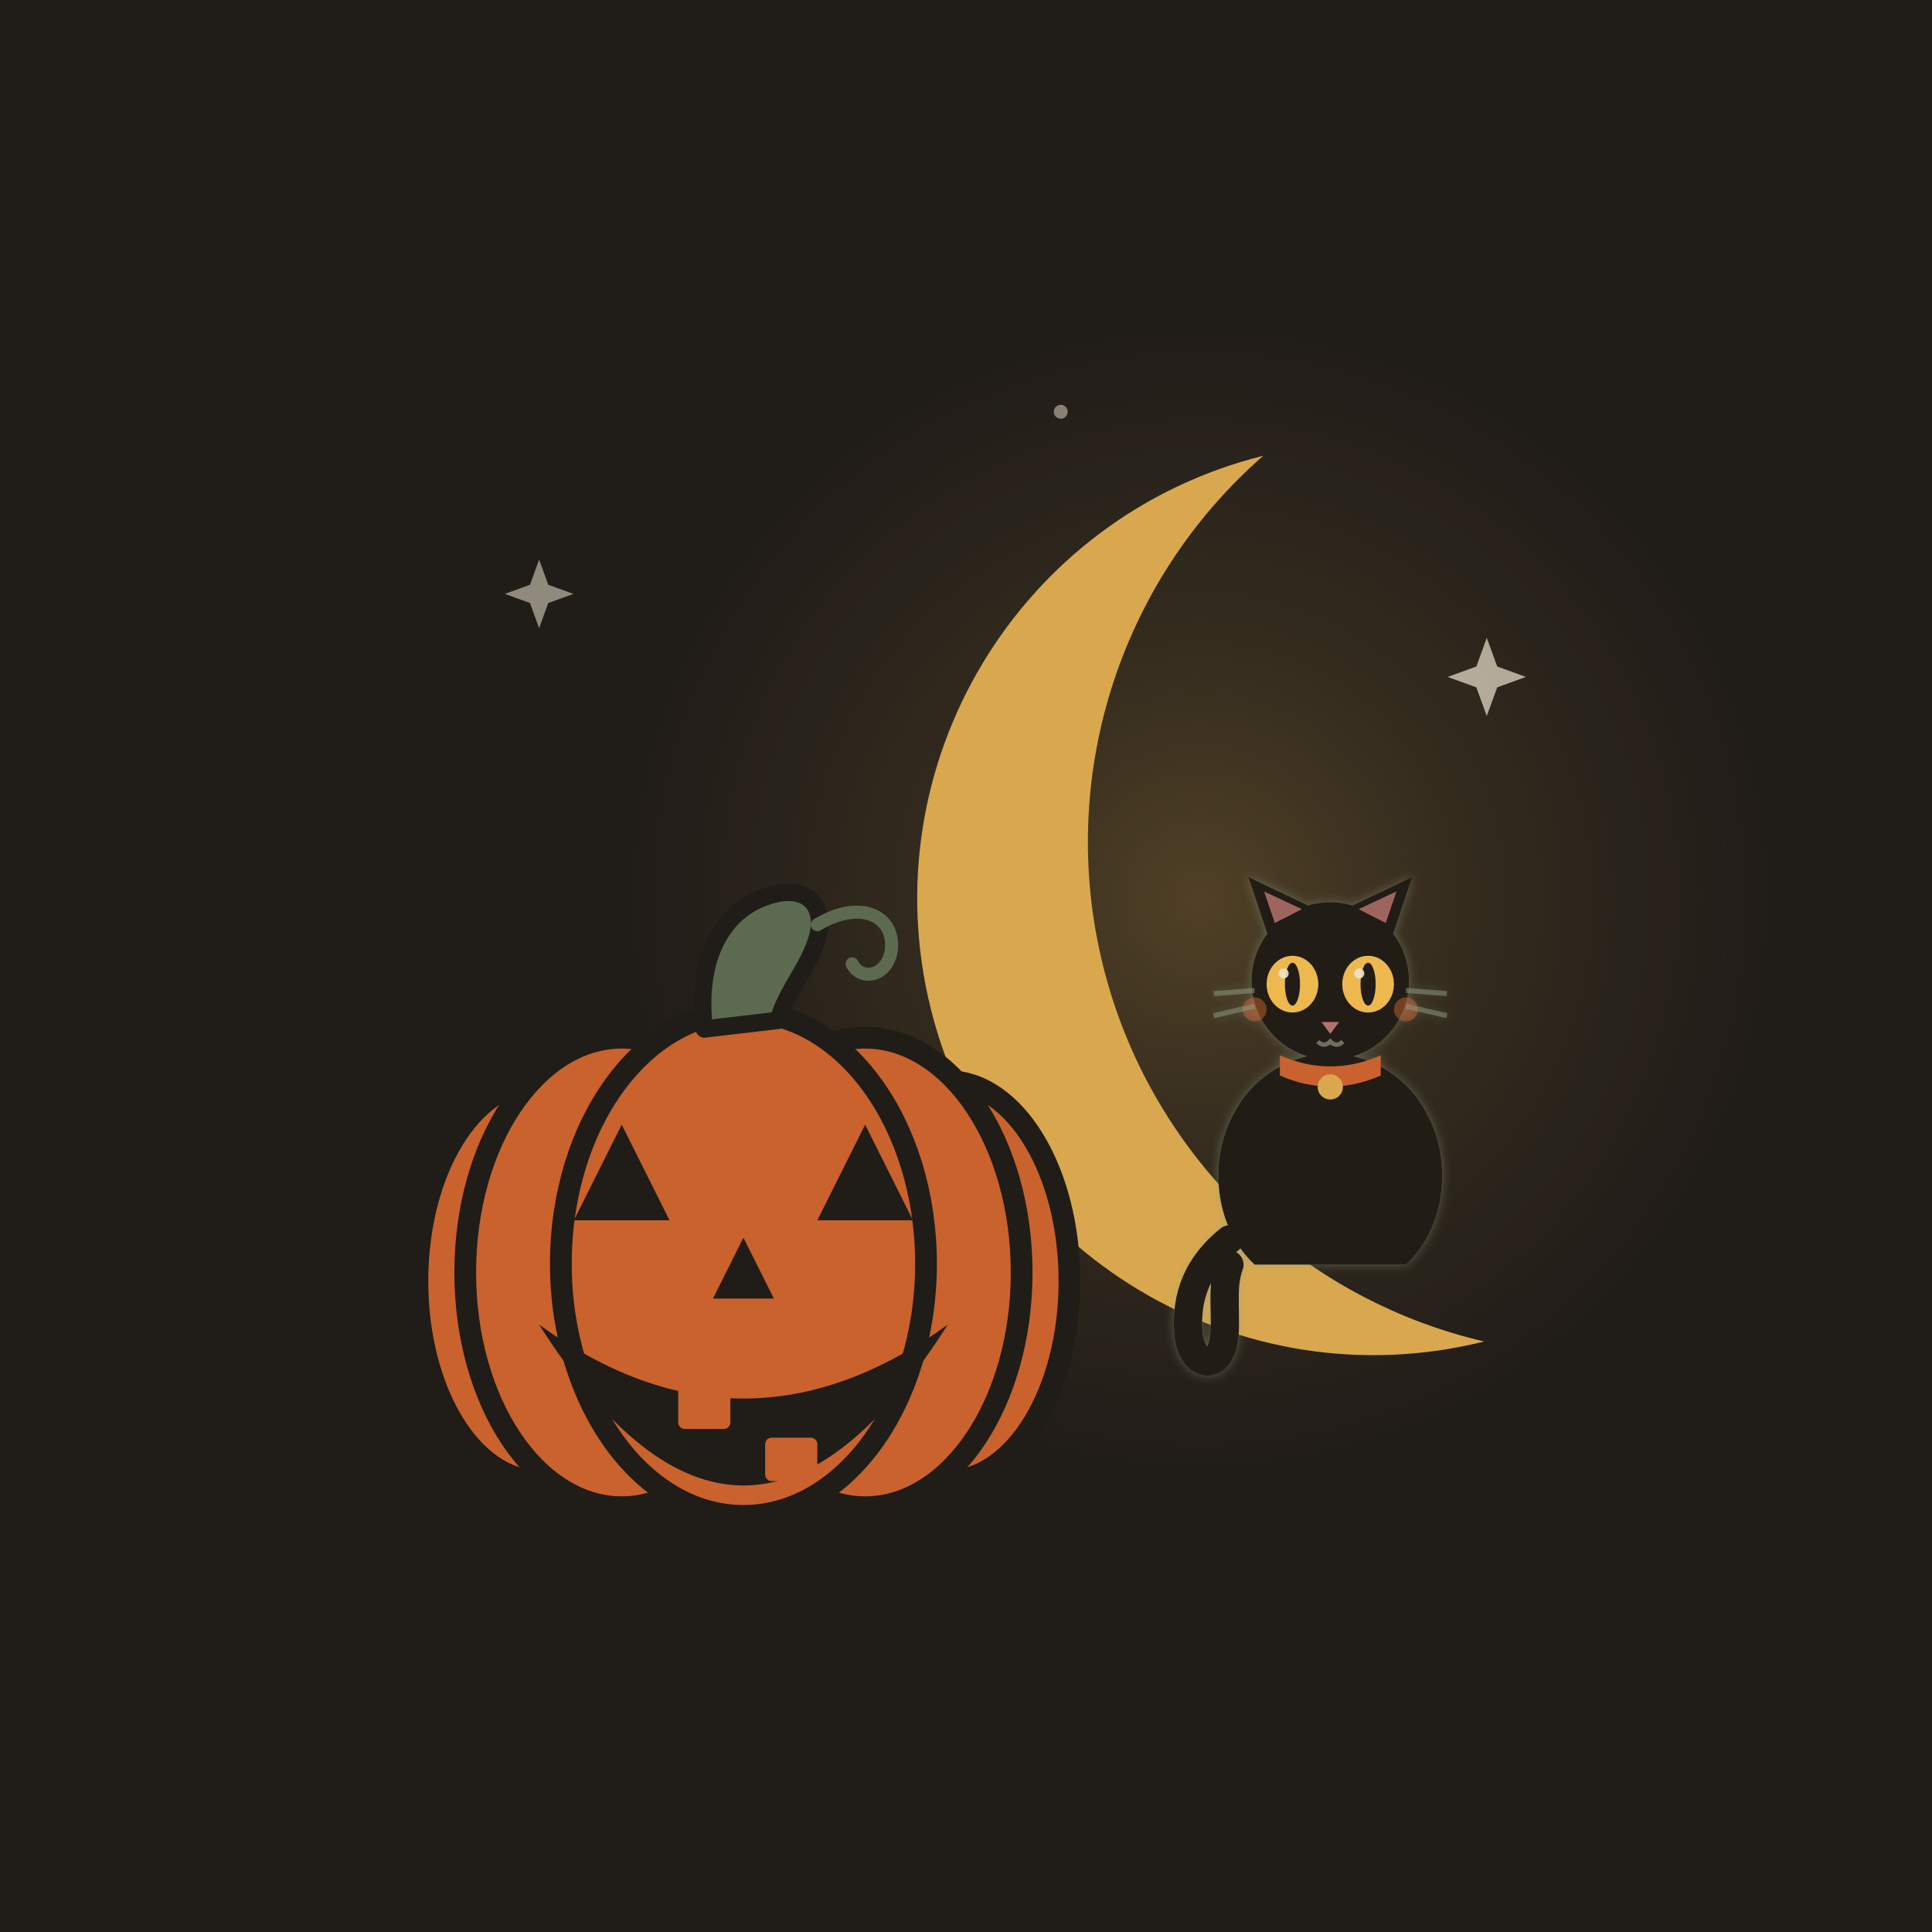
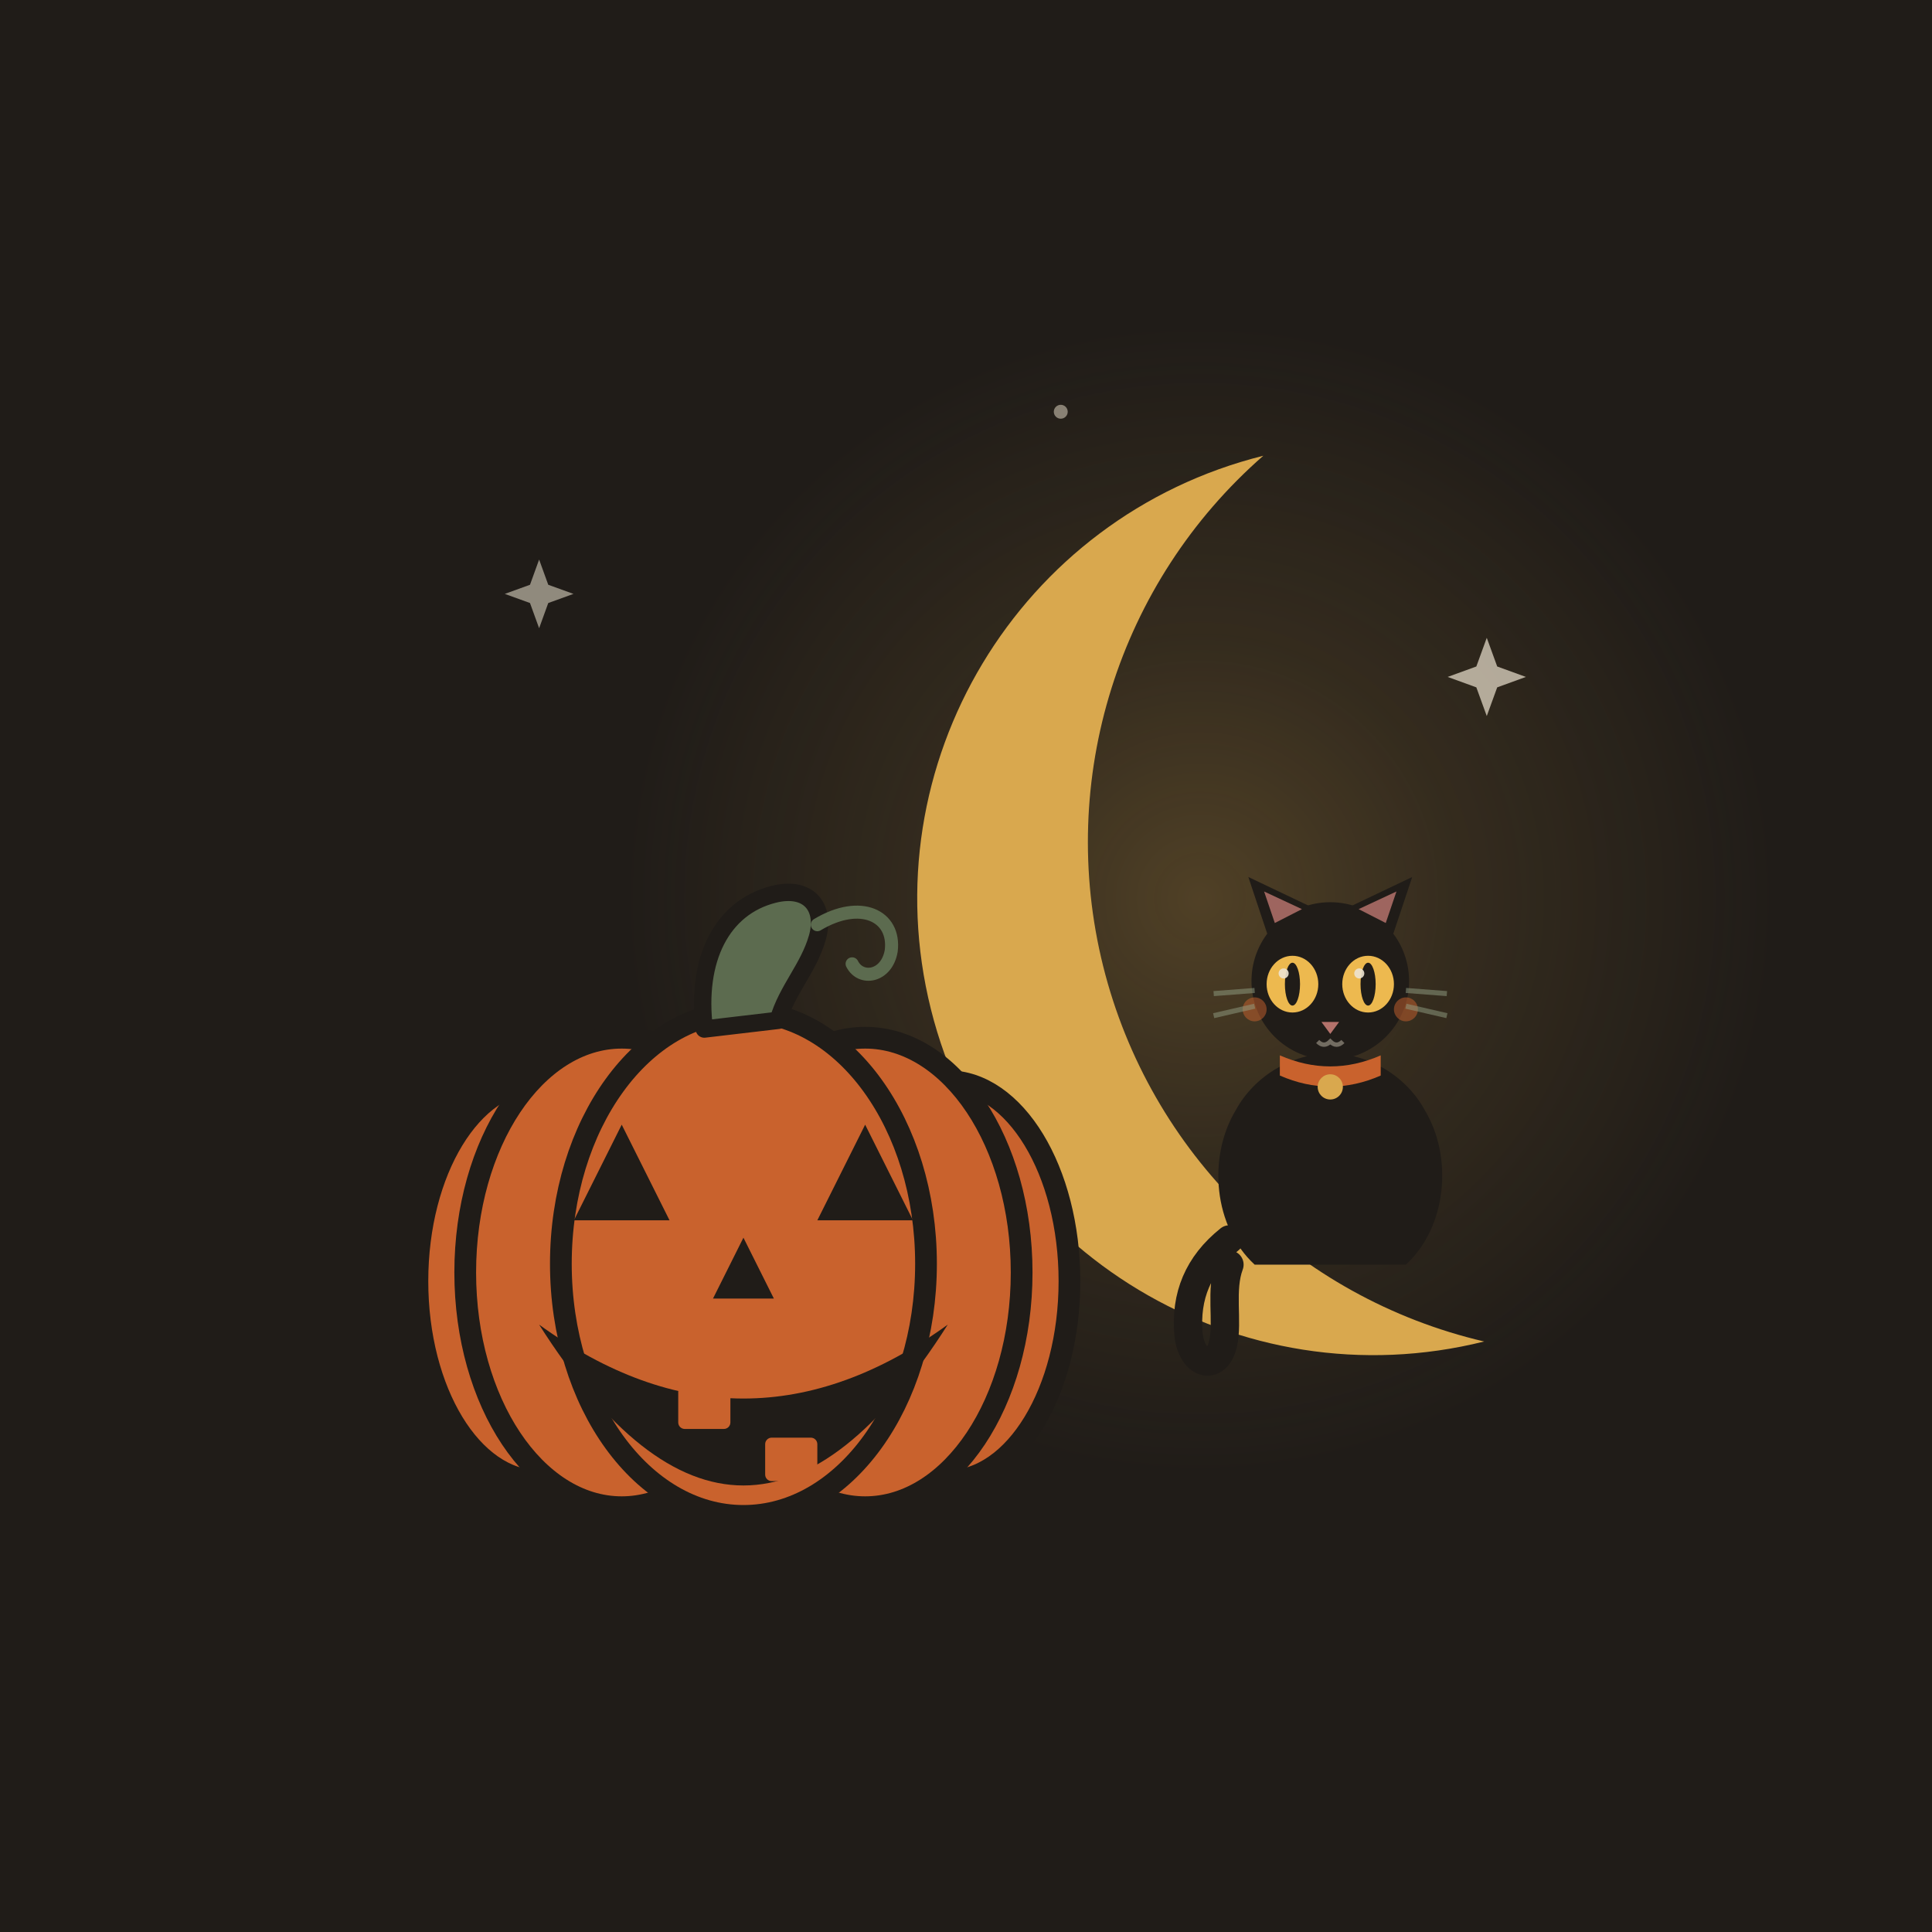
<svg xmlns="http://www.w3.org/2000/svg" width="1024" height="1024" viewBox="0 0 1024 1024">
  <defs>
    <radialGradient id="moon-glow" cx="50%" cy="50%" r="50%">
      <stop offset="0%" stop-color="#D9A84E" stop-opacity="0.26" />
      <stop offset="45%" stop-color="#D9A84E" stop-opacity="0.11" />
      <stop offset="100%" stop-color="#D9A84E" stop-opacity="0" />
    </radialGradient>
-     <filter id="rim" x="-20%" y="-20%" width="140%" height="140%">
-       <feDropShadow dx="0" dy="0" stdDeviation="0.75" flood-color="#93A184" flood-opacity="0.45" />
-     </filter>
  </defs>
  <rect width="1024" height="1024" fill="#201C18" />
  <g transform="translate(512 512) scale(2.304) translate(-216.2 -155.5)">
    <circle cx="270" cy="140" r="132" fill="url(#moon-glow)" />
    <path d="M310 35 A105 105 0 1 0 310 245 A118 118 0 0 1 310 35 Z" fill="#D9A84E" transform="rotate(-14 310 140)" />
    <path d="M336 80 l2.4 6.6 6.6 2.4 -6.6 2.4 -2.4 6.6 -2.4 -6.6 -6.6 -2.4 6.6 -2.4 Z" fill="#EDE3D0" opacity="0.7" />
    <circle cx="238" cy="28" r="1.6" fill="#EDE3D0" opacity="0.5" />
    <path d="M118 62 l2.1 5.8 5.8 2.1 -5.8 2.1 -2.1 5.8 -2.1 -5.8 -5.8 -2.1 5.8 -2.1 Z" fill="#EDE3D0" opacity="0.55" />
-     <g filter="url(#rim)" transform="translate(253.6 134.3) scale(1.45)">
+     <g transform="translate(253.6 134.3) scale(1.45)">
      <path class="sit-tail" d="M16 58 C11 62 9 67 9.5 73 C10 78 14 79 15 74.5 C15.8 71 14.5 66 16 62" fill="none" stroke="#201C18" stroke-width="4.5" stroke-linecap="round" />
      <g fill="#201C18">
        <path d="M20 62 C13.5 56 12.5 45 17 37.5 C20 32 26 28.5 32 28.5 C38 28.5 44 32 47 37.5 C51.5 45 50.5 56 44 62 Z" />
        <circle cx="32" cy="17" r="12.5" />
        <polygon points="22,9.5 19,0.5 29.5,5.5" />
        <polygon points="42,9.5 45,0.5 34.5,5.5" />
      </g>
      <polygon points="23.2,7.8 21.5,2.8 27.5,5.6" fill="#B4726B" opacity="0.85" />
      <polygon points="40.8,7.8 42.5,2.8 36.5,5.6" fill="#B4726B" opacity="0.85" />
      <g class="cat-eye">
        <ellipse cx="26" cy="17.5" rx="4.1" ry="4.5" fill="#EDB94F" />
        <ellipse cx="26" cy="17.5" rx="1.2" ry="3.4" fill="#201C18" />
        <circle cx="24.6" cy="15.8" r="0.8" fill="#EDE3D0" opacity="0.9" />
      </g>
      <g class="cat-eye">
        <ellipse cx="38" cy="17.5" rx="4.1" ry="4.5" fill="#EDB94F" />
        <ellipse cx="38" cy="17.5" rx="1.2" ry="3.4" fill="#201C18" />
        <circle cx="36.6" cy="15.8" r="0.8" fill="#EDE3D0" opacity="0.9" />
      </g>
      <polygon points="30.6,23.5 33.4,23.5 32,25.4" fill="#B4726B" />
      <path d="M30 26.6 Q31 27.6 32 26.6 Q33 27.6 34 26.6" fill="none" stroke="#EDE3D0" stroke-width="0.7" stroke-opacity="0.4" />
      <circle cx="20" cy="21.5" r="1.9" fill="#C9622D" opacity="0.5" />
      <circle cx="44" cy="21.5" r="1.9" fill="#C9622D" opacity="0.5" />
      <g stroke="#93A184" stroke-width="0.8" stroke-opacity="0.5">
        <path d="M13.5 19 L20 18.5" />
        <path d="M13.5 22.5 L20 21" />
        <path d="M50.5 19 L44 18.5" />
        <path d="M50.5 22.5 L44 21" />
      </g>
      <path d="M24 28.8 Q32 32.3 40 28.8 L40 32 Q32 35.5 24 32 Z" fill="#C9622D" />
      <circle cx="32" cy="33.8" r="2" fill="#D9A84E" />
    </g>
    <g transform="translate(-30 0)">
      <g fill="#C9622D" stroke="#201C18" stroke-width="5">
        <ellipse cx="148" cy="228" rx="28" ry="46" />
        <ellipse cx="242" cy="228" rx="28" ry="46" />
        <ellipse cx="167" cy="226" rx="36" ry="54" />
        <ellipse cx="223" cy="226" rx="36" ry="54" />
        <ellipse cx="195" cy="224" rx="42" ry="58" />
      </g>
      <path d="M186 170 C184 154 190 142 202 139 C210 137 214 142 212 149 C210 156 205 161 203 168 Z" fill="#5C6B4F" stroke="#201C18" stroke-width="4" stroke-linejoin="round" />
      <path d="M212 146 C222 140 230 144 229 152 C228 158 222 159 220 155" fill="none" stroke="#5C6B4F" stroke-width="3" stroke-linecap="round" />
      <polygon points="156,214 178,214 167,192" fill="#201C18" />
      <polygon points="212,214 234,214 223,192" fill="#201C18" />
      <polygon points="188,232 202,232 195,218" fill="#201C18" />
      <path d="M148 238 Q195 272 242 238 Q195 312 148 238 Z" fill="#201C18" />
      <rect x="180" y="252" width="12" height="10" rx="1.5" fill="#C9622D" />
      <rect x="200" y="264" width="12" height="10" rx="1.5" fill="#C9622D" />
    </g>
  </g>
</svg>
